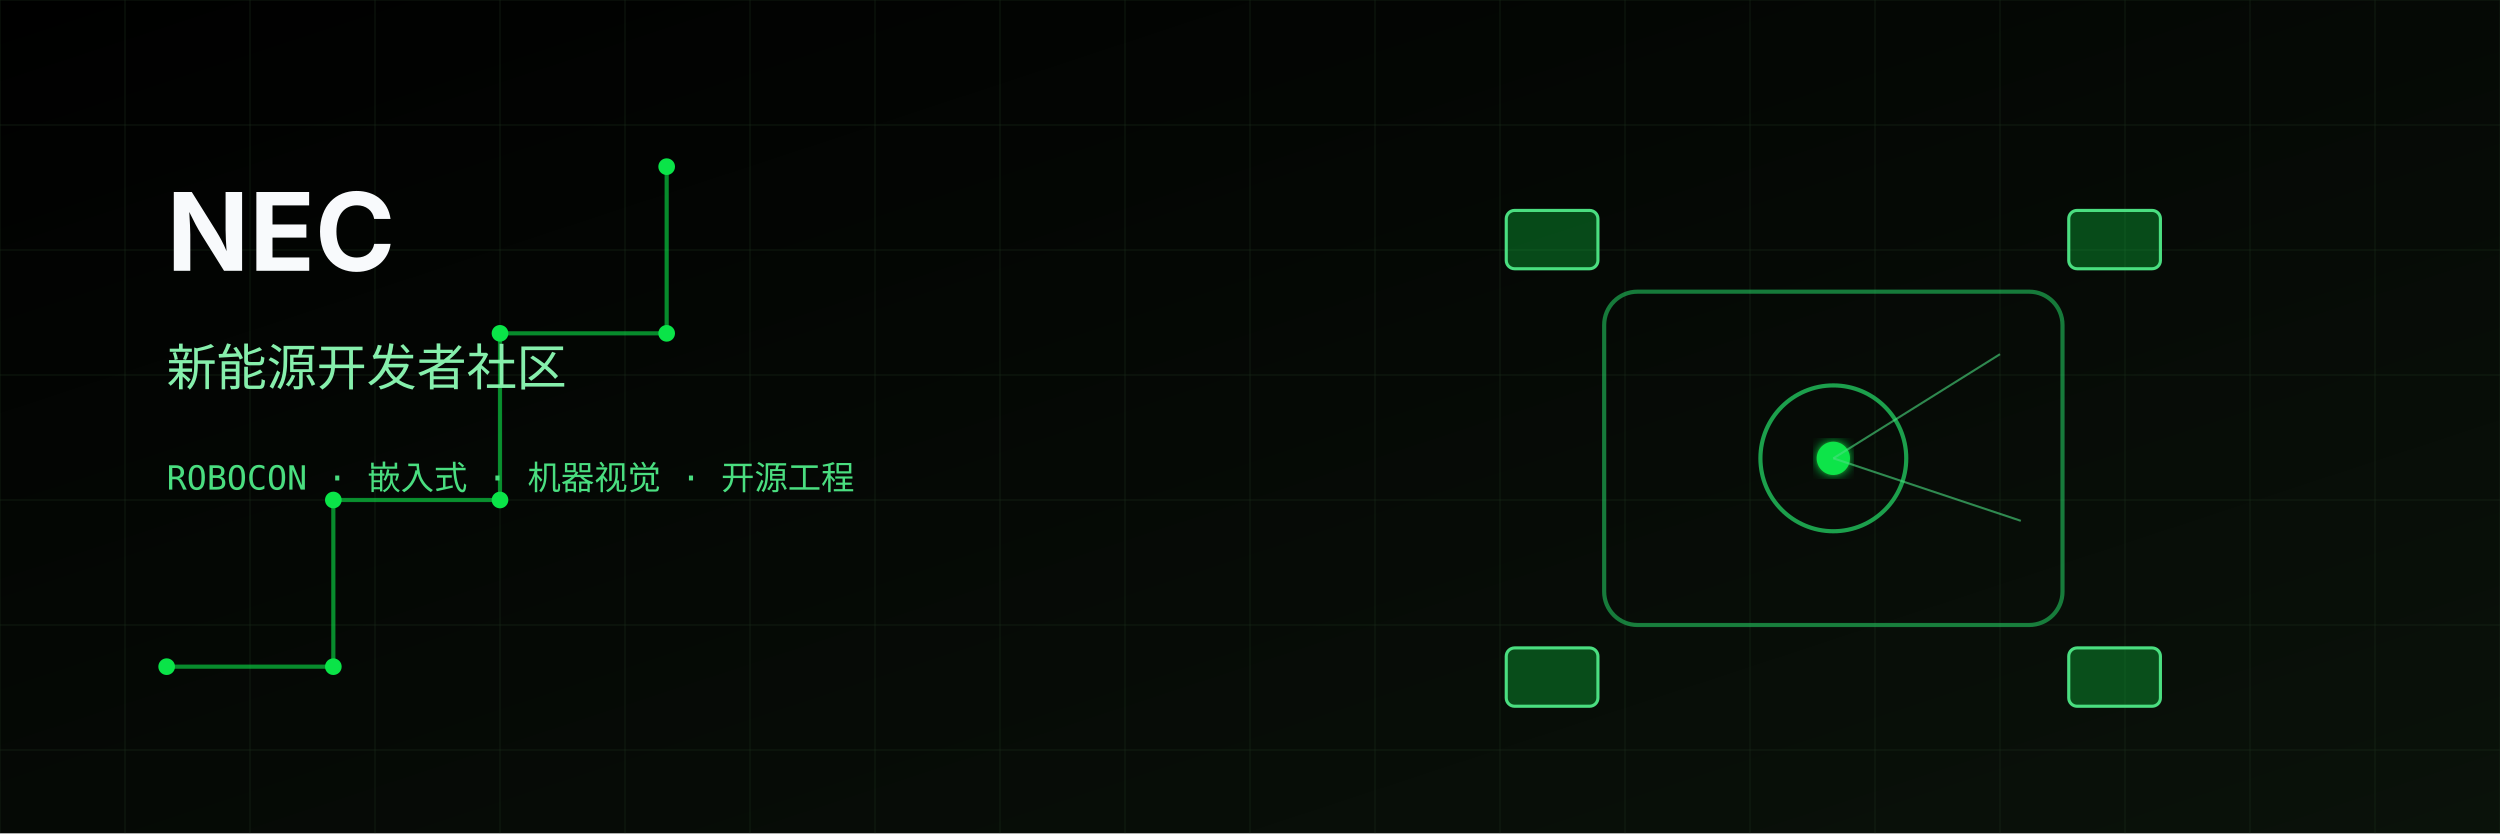
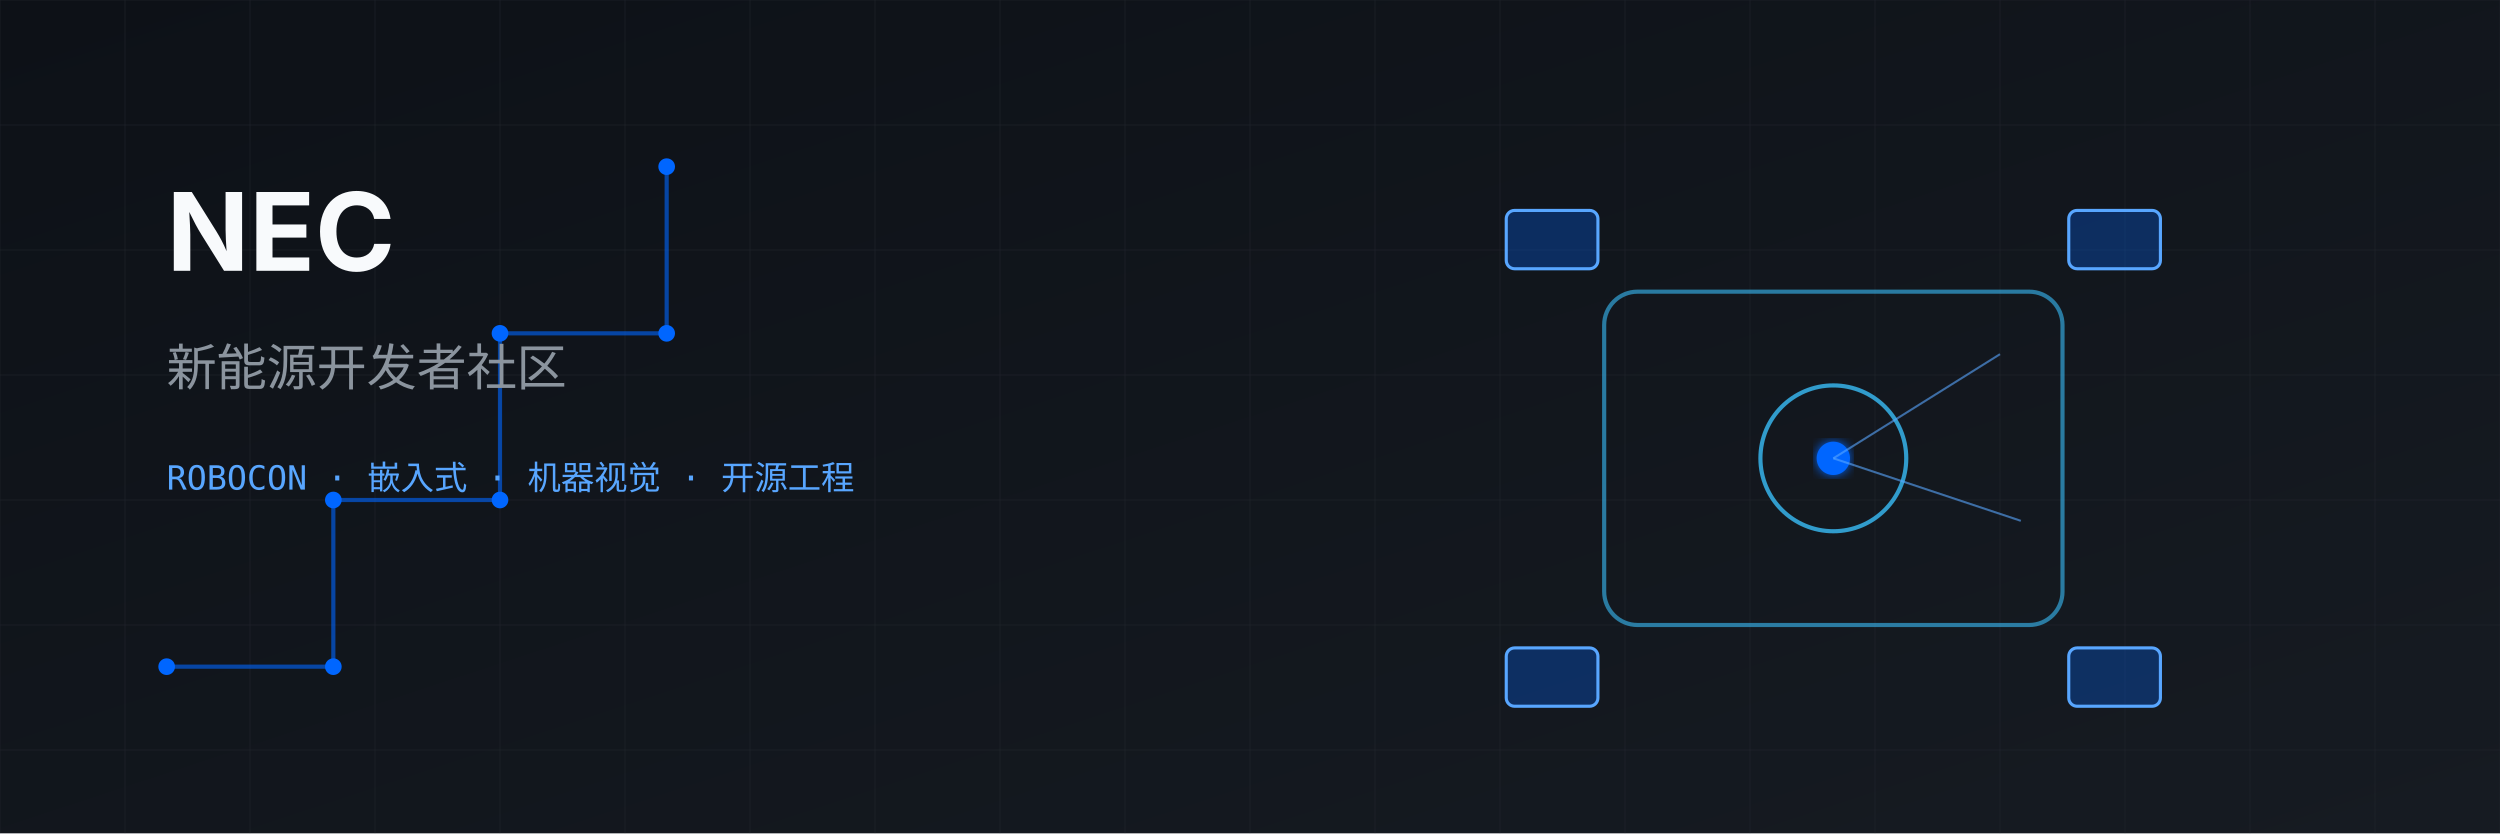
<svg xmlns="http://www.w3.org/2000/svg" viewBox="0 0 1200 400" width="1200" height="400" preserveAspectRatio="xMidYMid slice">
  <defs>
    <linearGradient id="bg" x1="0%" y1="0%" x2="100%" y2="100%">
-       <stop offset="0%" stop-color="#000000" />
-       <stop offset="100%" stop-color="#0a120a" />
+       <stop offset="0%" stop-color="#0d1117" />
+       <stop offset="100%" stop-color="#161b22" />
    </linearGradient>
    <linearGradient id="accent" x1="0%" y1="0%" x2="100%" y2="0%">
-       <stop offset="0%" stop-color="#0AE448" />
-       <stop offset="100%" stop-color="#4ADE80" />
+       <stop offset="0%" stop-color="#0066FF" />
+       <stop offset="100%" stop-color="#58A6FF" />
    </linearGradient>
    <filter id="glow">
      <feGaussianBlur stdDeviation="2.5" result="coloredBlur" />
      <feMerge>
        <feMergeNode in="coloredBlur" />
        <feMergeNode in="SourceGraphic" />
      </feMerge>
    </filter>
  </defs>
  <rect width="1200" height="400" fill="url(#bg)" />
-   <line x1="0" y1="0" x2="0" y2="400" stroke="#1a2e1a" stroke-width="0.5" opacity="0.5" />
-   <line x1="60" y1="0" x2="60" y2="400" stroke="#1a2e1a" stroke-width="0.5" opacity="0.5" />
-   <line x1="120" y1="0" x2="120" y2="400" stroke="#1a2e1a" stroke-width="0.5" opacity="0.5" />
-   <line x1="180" y1="0" x2="180" y2="400" stroke="#1a2e1a" stroke-width="0.5" opacity="0.5" />
-   <line x1="240" y1="0" x2="240" y2="400" stroke="#1a2e1a" stroke-width="0.5" opacity="0.5" />
-   <line x1="300" y1="0" x2="300" y2="400" stroke="#1a2e1a" stroke-width="0.5" opacity="0.5" />
-   <line x1="360" y1="0" x2="360" y2="400" stroke="#1a2e1a" stroke-width="0.5" opacity="0.5" />
-   <line x1="420" y1="0" x2="420" y2="400" stroke="#1a2e1a" stroke-width="0.5" opacity="0.5" />
-   <line x1="480" y1="0" x2="480" y2="400" stroke="#1a2e1a" stroke-width="0.5" opacity="0.5" />
-   <line x1="540" y1="0" x2="540" y2="400" stroke="#1a2e1a" stroke-width="0.5" opacity="0.5" />
-   <line x1="600" y1="0" x2="600" y2="400" stroke="#1a2e1a" stroke-width="0.5" opacity="0.5" />
-   <line x1="660" y1="0" x2="660" y2="400" stroke="#1a2e1a" stroke-width="0.5" opacity="0.5" />
-   <line x1="720" y1="0" x2="720" y2="400" stroke="#1a2e1a" stroke-width="0.5" opacity="0.5" />
-   <line x1="780" y1="0" x2="780" y2="400" stroke="#1a2e1a" stroke-width="0.5" opacity="0.5" />
-   <line x1="840" y1="0" x2="840" y2="400" stroke="#1a2e1a" stroke-width="0.5" opacity="0.5" />
-   <line x1="900" y1="0" x2="900" y2="400" stroke="#1a2e1a" stroke-width="0.5" opacity="0.5" />
-   <line x1="960" y1="0" x2="960" y2="400" stroke="#1a2e1a" stroke-width="0.5" opacity="0.5" />
-   <line x1="1020" y1="0" x2="1020" y2="400" stroke="#1a2e1a" stroke-width="0.5" opacity="0.5" />
-   <line x1="1080" y1="0" x2="1080" y2="400" stroke="#1a2e1a" stroke-width="0.5" opacity="0.5" />
-   <line x1="1140" y1="0" x2="1140" y2="400" stroke="#1a2e1a" stroke-width="0.5" opacity="0.5" />
-   <line x1="1200" y1="0" x2="1200" y2="400" stroke="#1a2e1a" stroke-width="0.5" opacity="0.5" />
-   <line x1="0" y1="0" x2="1200" y2="0" stroke="#1a2e1a" stroke-width="0.5" opacity="0.5" />
-   <line x1="0" y1="60" x2="1200" y2="60" stroke="#1a2e1a" stroke-width="0.5" opacity="0.5" />
-   <line x1="0" y1="120" x2="1200" y2="120" stroke="#1a2e1a" stroke-width="0.5" opacity="0.5" />
-   <line x1="0" y1="180" x2="1200" y2="180" stroke="#1a2e1a" stroke-width="0.5" opacity="0.5" />
-   <line x1="0" y1="240" x2="1200" y2="240" stroke="#1a2e1a" stroke-width="0.5" opacity="0.5" />
-   <line x1="0" y1="300" x2="1200" y2="300" stroke="#1a2e1a" stroke-width="0.5" opacity="0.5" />
-   <line x1="0" y1="360" x2="1200" y2="360" stroke="#1a2e1a" stroke-width="0.5" opacity="0.5" />
-   <rect x="770.0" y="140.0" width="220" height="160" rx="16" fill="none" stroke="#22c55e" stroke-width="2" opacity="0.6" />
-   <rect x="723.0" y="101.0" width="44" height="28" rx="4" fill="#0AE448" opacity="0.3" />
-   <rect x="723.0" y="101.0" width="44" height="28" rx="4" fill="none" stroke="#4ADE80" stroke-width="1.5" />
-   <rect x="993.0" y="101.0" width="44" height="28" rx="4" fill="#0AE448" opacity="0.3" />
-   <rect x="993.0" y="101.0" width="44" height="28" rx="4" fill="none" stroke="#4ADE80" stroke-width="1.5" />
-   <rect x="723.0" y="311.0" width="44" height="28" rx="4" fill="#0AE448" opacity="0.3" />
-   <rect x="723.0" y="311.0" width="44" height="28" rx="4" fill="none" stroke="#4ADE80" stroke-width="1.5" />
-   <rect x="993.0" y="311.0" width="44" height="28" rx="4" fill="#0AE448" opacity="0.3" />
-   <rect x="993.0" y="311.0" width="44" height="28" rx="4" fill="none" stroke="#4ADE80" stroke-width="1.5" />
-   <circle cx="880" cy="220" r="35" fill="none" stroke="#22c55e" stroke-width="2" opacity="0.8" />
-   <circle cx="880" cy="220" r="8" fill="#0AE448" filter="url(#glow)" />
-   <line x1="880" y1="220" x2="960" y2="170" stroke="#4ADE80" stroke-width="1" opacity="0.6" />
-   <line x1="880" y1="220" x2="970" y2="250" stroke="#4ADE80" stroke-width="1" opacity="0.6" />
-   <path d="M80,320 L160,320 L160,240 L240,240 L240,160 L320,160 L320,80" fill="none" stroke="#0AE448" stroke-width="2" opacity="0.6" />
-   <circle cx="80" cy="320" r="4" fill="#0AE448" />
-   <circle cx="160" cy="320" r="4" fill="#0AE448" />
-   <circle cx="160" cy="240" r="4" fill="#0AE448" />
-   <circle cx="240" cy="240" r="4" fill="#0AE448" />
-   <circle cx="240" cy="160" r="4" fill="#0AE448" />
-   <circle cx="320" cy="160" r="4" fill="#0AE448" />
-   <circle cx="320" cy="80" r="4" fill="#0AE448" />
+   <line x1="0" y1="0" x2="0" y2="400" stroke="#21262d" stroke-width="0.5" opacity="0.5" />
+   <line x1="60" y1="0" x2="60" y2="400" stroke="#21262d" stroke-width="0.5" opacity="0.5" />
+   <line x1="120" y1="0" x2="120" y2="400" stroke="#21262d" stroke-width="0.5" opacity="0.5" />
+   <line x1="180" y1="0" x2="180" y2="400" stroke="#21262d" stroke-width="0.5" opacity="0.5" />
+   <line x1="240" y1="0" x2="240" y2="400" stroke="#21262d" stroke-width="0.5" opacity="0.5" />
+   <line x1="300" y1="0" x2="300" y2="400" stroke="#21262d" stroke-width="0.5" opacity="0.5" />
+   <line x1="360" y1="0" x2="360" y2="400" stroke="#21262d" stroke-width="0.5" opacity="0.5" />
+   <line x1="420" y1="0" x2="420" y2="400" stroke="#21262d" stroke-width="0.5" opacity="0.5" />
+   <line x1="480" y1="0" x2="480" y2="400" stroke="#21262d" stroke-width="0.5" opacity="0.5" />
+   <line x1="540" y1="0" x2="540" y2="400" stroke="#21262d" stroke-width="0.5" opacity="0.5" />
+   <line x1="600" y1="0" x2="600" y2="400" stroke="#21262d" stroke-width="0.5" opacity="0.5" />
+   <line x1="660" y1="0" x2="660" y2="400" stroke="#21262d" stroke-width="0.5" opacity="0.5" />
+   <line x1="720" y1="0" x2="720" y2="400" stroke="#21262d" stroke-width="0.5" opacity="0.5" />
+   <line x1="780" y1="0" x2="780" y2="400" stroke="#21262d" stroke-width="0.5" opacity="0.5" />
+   <line x1="840" y1="0" x2="840" y2="400" stroke="#21262d" stroke-width="0.5" opacity="0.5" />
+   <line x1="900" y1="0" x2="900" y2="400" stroke="#21262d" stroke-width="0.5" opacity="0.5" />
+   <line x1="960" y1="0" x2="960" y2="400" stroke="#21262d" stroke-width="0.5" opacity="0.5" />
+   <line x1="1020" y1="0" x2="1020" y2="400" stroke="#21262d" stroke-width="0.5" opacity="0.5" />
+   <line x1="1080" y1="0" x2="1080" y2="400" stroke="#21262d" stroke-width="0.5" opacity="0.5" />
+   <line x1="1140" y1="0" x2="1140" y2="400" stroke="#21262d" stroke-width="0.5" opacity="0.5" />
+   <line x1="1200" y1="0" x2="1200" y2="400" stroke="#21262d" stroke-width="0.5" opacity="0.5" />
+   <line x1="0" y1="0" x2="1200" y2="0" stroke="#21262d" stroke-width="0.5" opacity="0.5" />
+   <line x1="0" y1="60" x2="1200" y2="60" stroke="#21262d" stroke-width="0.5" opacity="0.5" />
+   <line x1="0" y1="120" x2="1200" y2="120" stroke="#21262d" stroke-width="0.5" opacity="0.5" />
+   <line x1="0" y1="180" x2="1200" y2="180" stroke="#21262d" stroke-width="0.5" opacity="0.5" />
+   <line x1="0" y1="240" x2="1200" y2="240" stroke="#21262d" stroke-width="0.5" opacity="0.5" />
+   <line x1="0" y1="300" x2="1200" y2="300" stroke="#21262d" stroke-width="0.5" opacity="0.5" />
+   <line x1="0" y1="360" x2="1200" y2="360" stroke="#21262d" stroke-width="0.5" opacity="0.5" />
+   <rect x="770.0" y="140.0" width="220" height="160" rx="16" fill="none" stroke="#38bdf8" stroke-width="2" opacity="0.6" />
+   <rect x="723.0" y="101.0" width="44" height="28" rx="4" fill="#0066FF" opacity="0.3" />
+   <rect x="723.0" y="101.0" width="44" height="28" rx="4" fill="none" stroke="#58A6FF" stroke-width="1.5" />
+   <rect x="993.0" y="101.0" width="44" height="28" rx="4" fill="#0066FF" opacity="0.3" />
+   <rect x="993.0" y="101.0" width="44" height="28" rx="4" fill="none" stroke="#58A6FF" stroke-width="1.5" />
+   <rect x="723.0" y="311.0" width="44" height="28" rx="4" fill="#0066FF" opacity="0.3" />
+   <rect x="723.0" y="311.0" width="44" height="28" rx="4" fill="none" stroke="#58A6FF" stroke-width="1.5" />
+   <rect x="993.0" y="311.0" width="44" height="28" rx="4" fill="#0066FF" opacity="0.3" />
+   <rect x="993.0" y="311.0" width="44" height="28" rx="4" fill="none" stroke="#58A6FF" stroke-width="1.5" />
+   <circle cx="880" cy="220" r="35" fill="none" stroke="#38bdf8" stroke-width="2" opacity="0.8" />
+   <circle cx="880" cy="220" r="8" fill="#0066FF" filter="url(#glow)" />
+   <line x1="880" y1="220" x2="960" y2="170" stroke="#58A6FF" stroke-width="1" opacity="0.6" />
+   <line x1="880" y1="220" x2="970" y2="250" stroke="#58A6FF" stroke-width="1" opacity="0.6" />
+   <path d="M80,320 L160,320 L160,240 L240,240 L240,160 L320,160 L320,80" fill="none" stroke="#0066FF" stroke-width="2" opacity="0.6" />
+   <circle cx="80" cy="320" r="4" fill="#0066FF" />
+   <circle cx="160" cy="320" r="4" fill="#0066FF" />
+   <circle cx="160" cy="240" r="4" fill="#0066FF" />
+   <circle cx="240" cy="240" r="4" fill="#0066FF" />
+   <circle cx="240" cy="160" r="4" fill="#0066FF" />
+   <circle cx="320" cy="160" r="4" fill="#0066FF" />
+   <circle cx="320" cy="80" r="4" fill="#0066FF" />
  <text x="80" y="130" fill="#f8fafc" font-size="52" font-weight="bold" font-family="system-ui, -apple-system, sans-serif">NEC</text>
-   <text x="80" y="185" fill="#86efac" font-size="24" font-family="system-ui, -apple-system, sans-serif">新能源开发者社区</text>
-   <text x="80" y="235" fill="#4ADE80" font-size="16" font-family="monospace">ROBOCON · 嵌入式 · 机器视觉 · 开源工程</text>
+   <text x="80" y="185" fill="#8b949e" font-size="24" font-family="system-ui, -apple-system, sans-serif">新能源开发者社区</text>
+   <text x="80" y="235" fill="#58A6FF" font-size="16" font-family="monospace">ROBOCON · 嵌入式 · 机器视觉 · 开源工程</text>
  <line x1="80" y1="265" x2="300" y2="265" stroke="url(#accent)" stroke-width="3" />
</svg>
